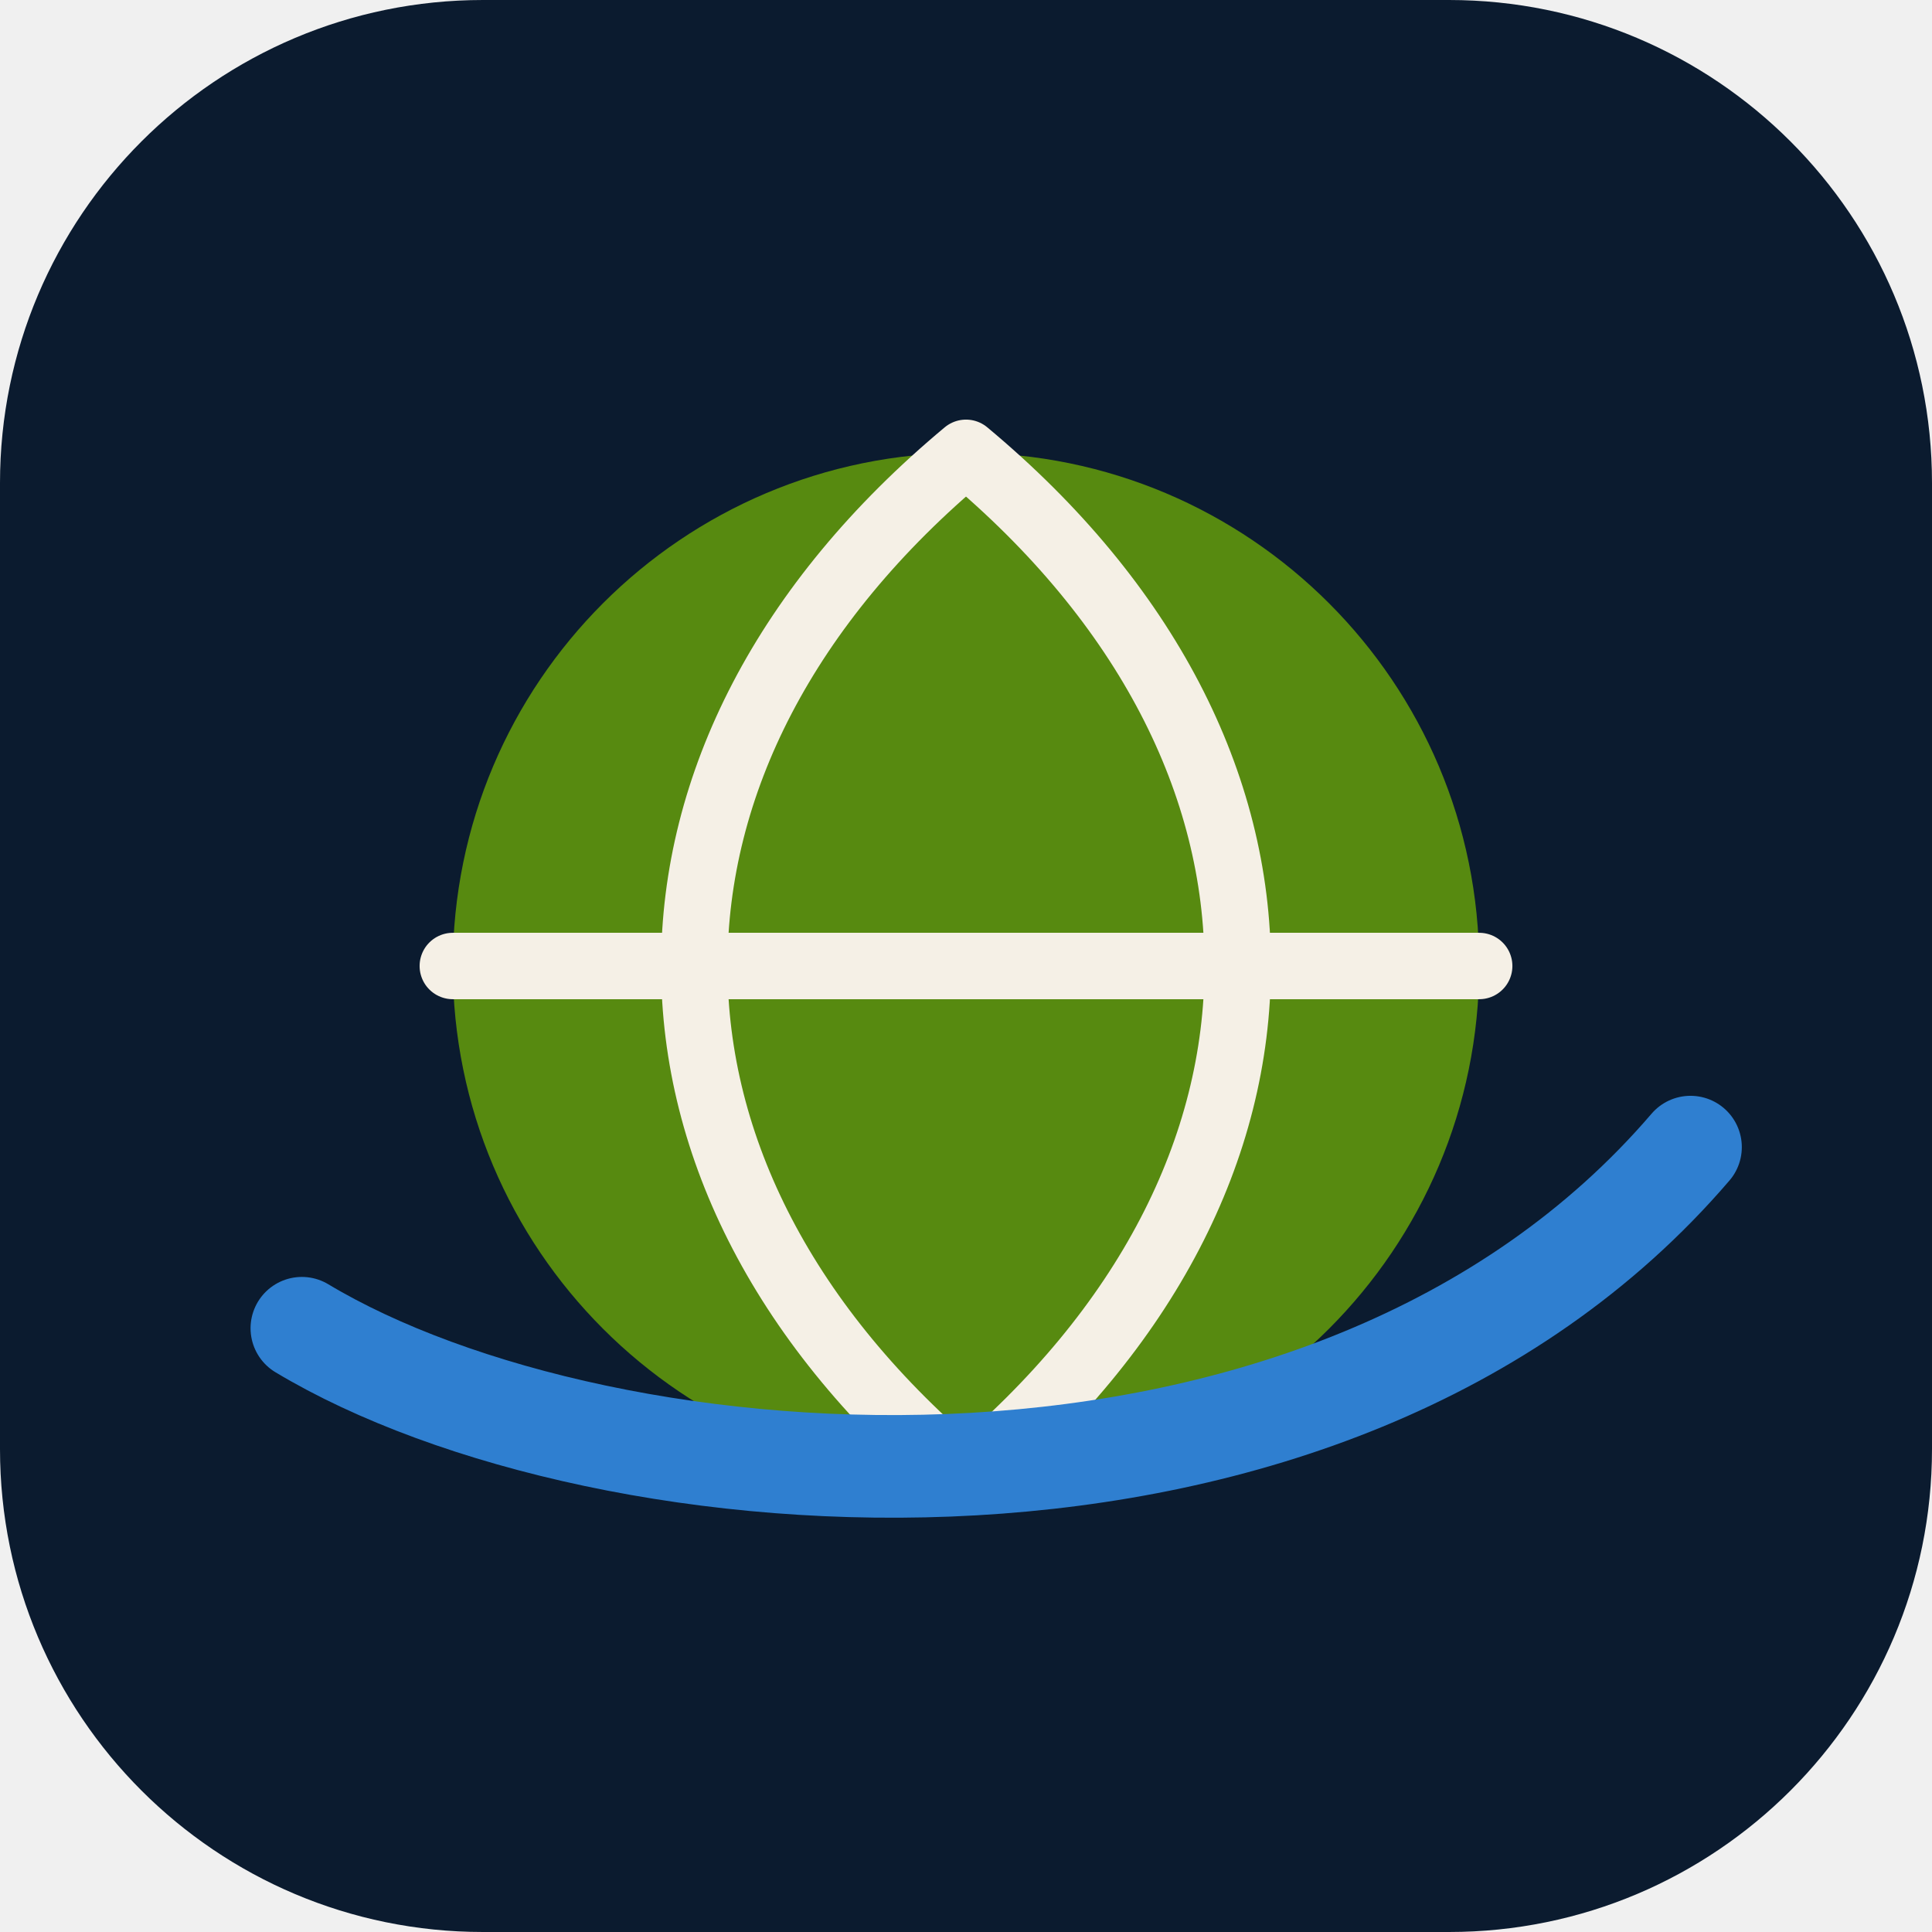
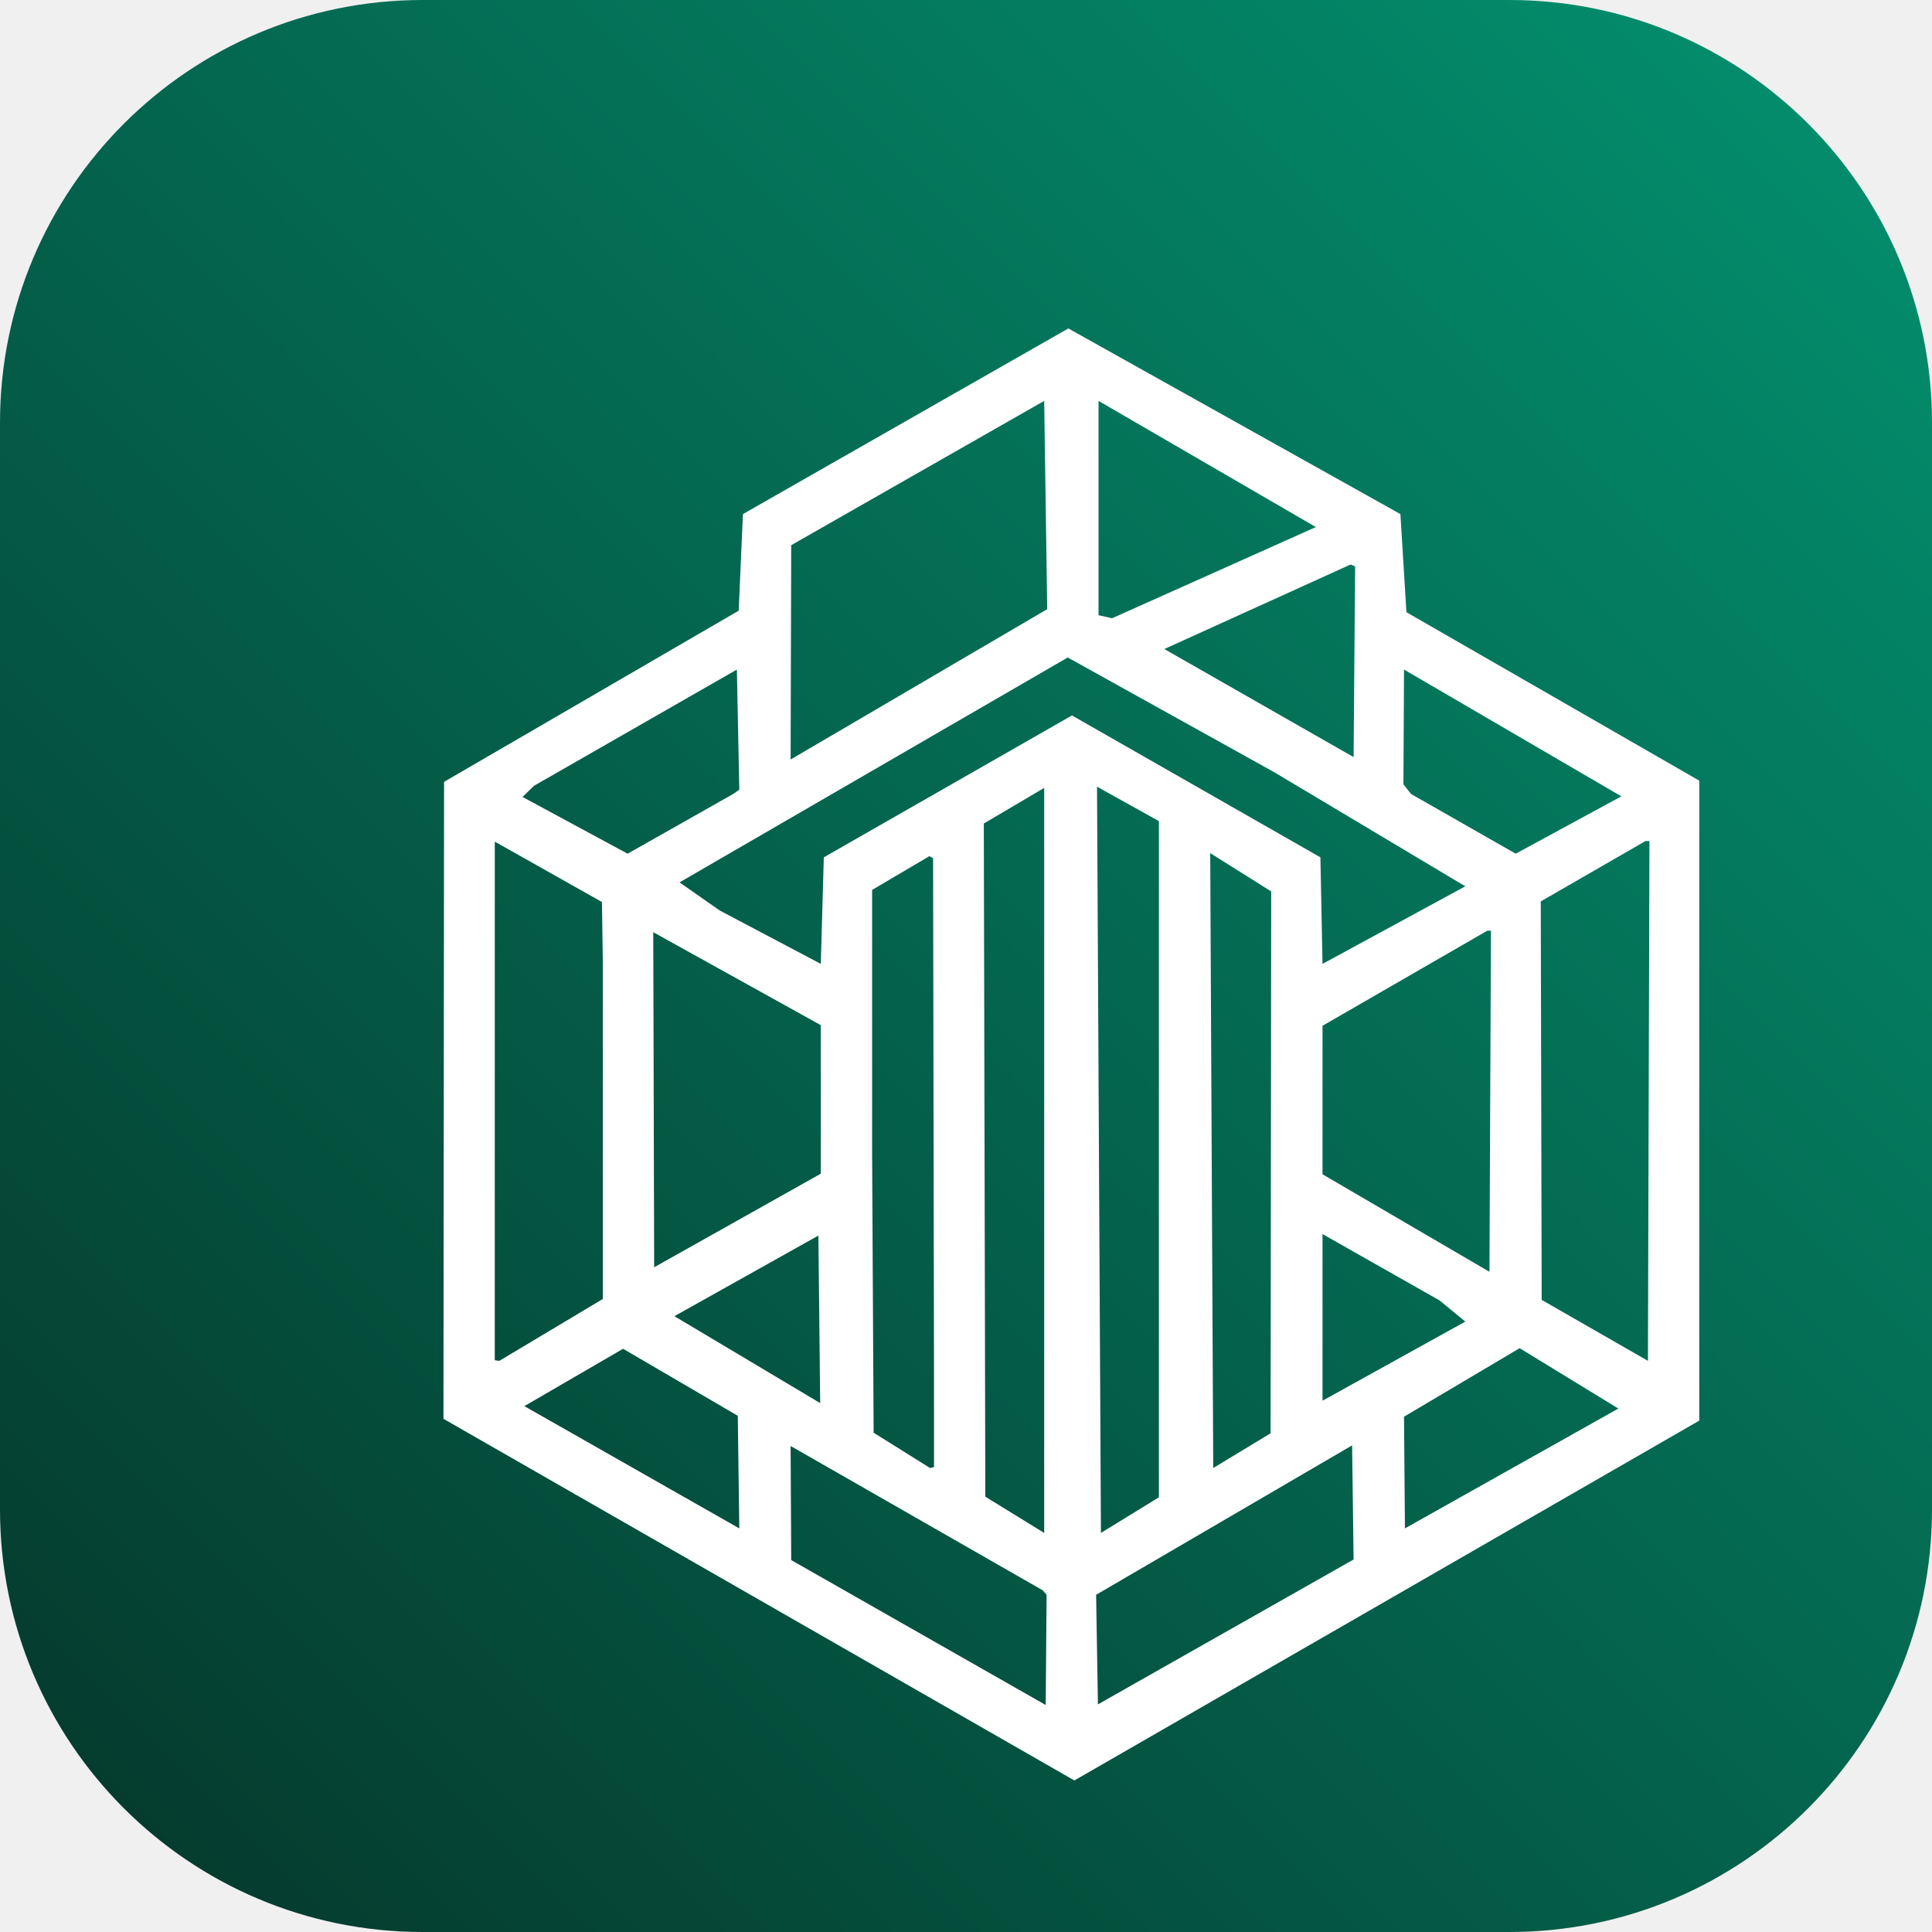
<svg xmlns="http://www.w3.org/2000/svg" viewBox="0 0 64 64">
-   <rect width="64" height="64" rx="16" fill="#0b1b2f" />
-   <circle cx="32" cy="32" r="17" fill="#578a10" />
-   <path d="M15 32h34M32 15c-6 5-9 11-9 17s3 12 9 17M32 15c6 5 9 11 9 17s-3 12-9 17" fill="none" stroke="#f5f0e6" stroke-width="2.2" stroke-linecap="round" />
-   <path d="M10 44c10 6 34 8 46-6" fill="none" stroke="#2f7fd0" stroke-width="3.4" stroke-linecap="round" />
+   <defs>
+     <linearGradient id="g" x1="0" y1="1" x2="1" y2="0">
+       <stop offset="0" stop-color="#05362a" />
+       <stop offset="1" stop-color="#039270" />
+     </linearGradient>
+   </defs>
+   <rect width="64" height="64" rx="14" fill="url(#g)" />
+   <path transform="translate(-44.51 -32.12) scale(0.1)" fill="#fff" d="M799 430l110 61.5 2 32.5 97 55.8 0 212 -207 119.2 -209 -119.8 0.2 -211 97.6 -56.7 1.4 -32zM791 454l-83.8 47.8 -0.2 71 85 -49.8zM809 454l0 71 4.5 1 67.5 -30.2zM892.5 508.2l-61.7 28 62.7 35.8 0.5 -63.2zM798.8 539l-128.6 74.5 13.3 9.3 33.5 17.7 1 -35.3 82.2 -47 82.3 47 0.7 35.3 47.3 -25.7 -63.3 -37.8zM910.2 543l-0.2 38 2.5 3.2 34.7 19.8 35 -19zM689.2 543l-67.2 38.5 -3.8 3.7 34.8 18.8 35 -19.8 2 -1.4zM808.5 581.8l1.3 247.2 19.2 -11.8 0 -224zM791 582.2l-20 11.8 0.5 223 19.5 12zM990.2 599.8l-34.7 20 0.3 132 35.2 20.2 0.5 -172.2zM609 600l0 171.8 1.5 0.2 34.3 -20.5 0 -111.3 -0.3 -20.2zM846 603.8l1 203.7 19 -11.5 0.2 -179.5zM753 604.8l-19 11.2 0 88 0.5 91.8 18.7 11.7 1.3 -0.3 0 -31.2 -0.3 -170.5zM937.8 629.5l-54.6 31.5 0 49.2 55.3 32.3 0.5 -113zM661.5 630l0.3 111 55.2 -31 0 -49.2zM883.2 730l0 55.2 47.3 -26.2 -8.5 -7zM716.2 730.5l-47.7 26.7 48.3 28.8zM948.5 767.8l-38.3 22.7 0.3 37 70.7 -39.7zM651.5 768l-32.7 19 71.2 40.5 -0.5 -37.3zM893 800l-84.8 49.5 0.6 36.3 84.7 -48zM707 800.2l0.2 37.8 84.3 48 0.3 -36.5 -1.3 -1.5z" />
</svg>
